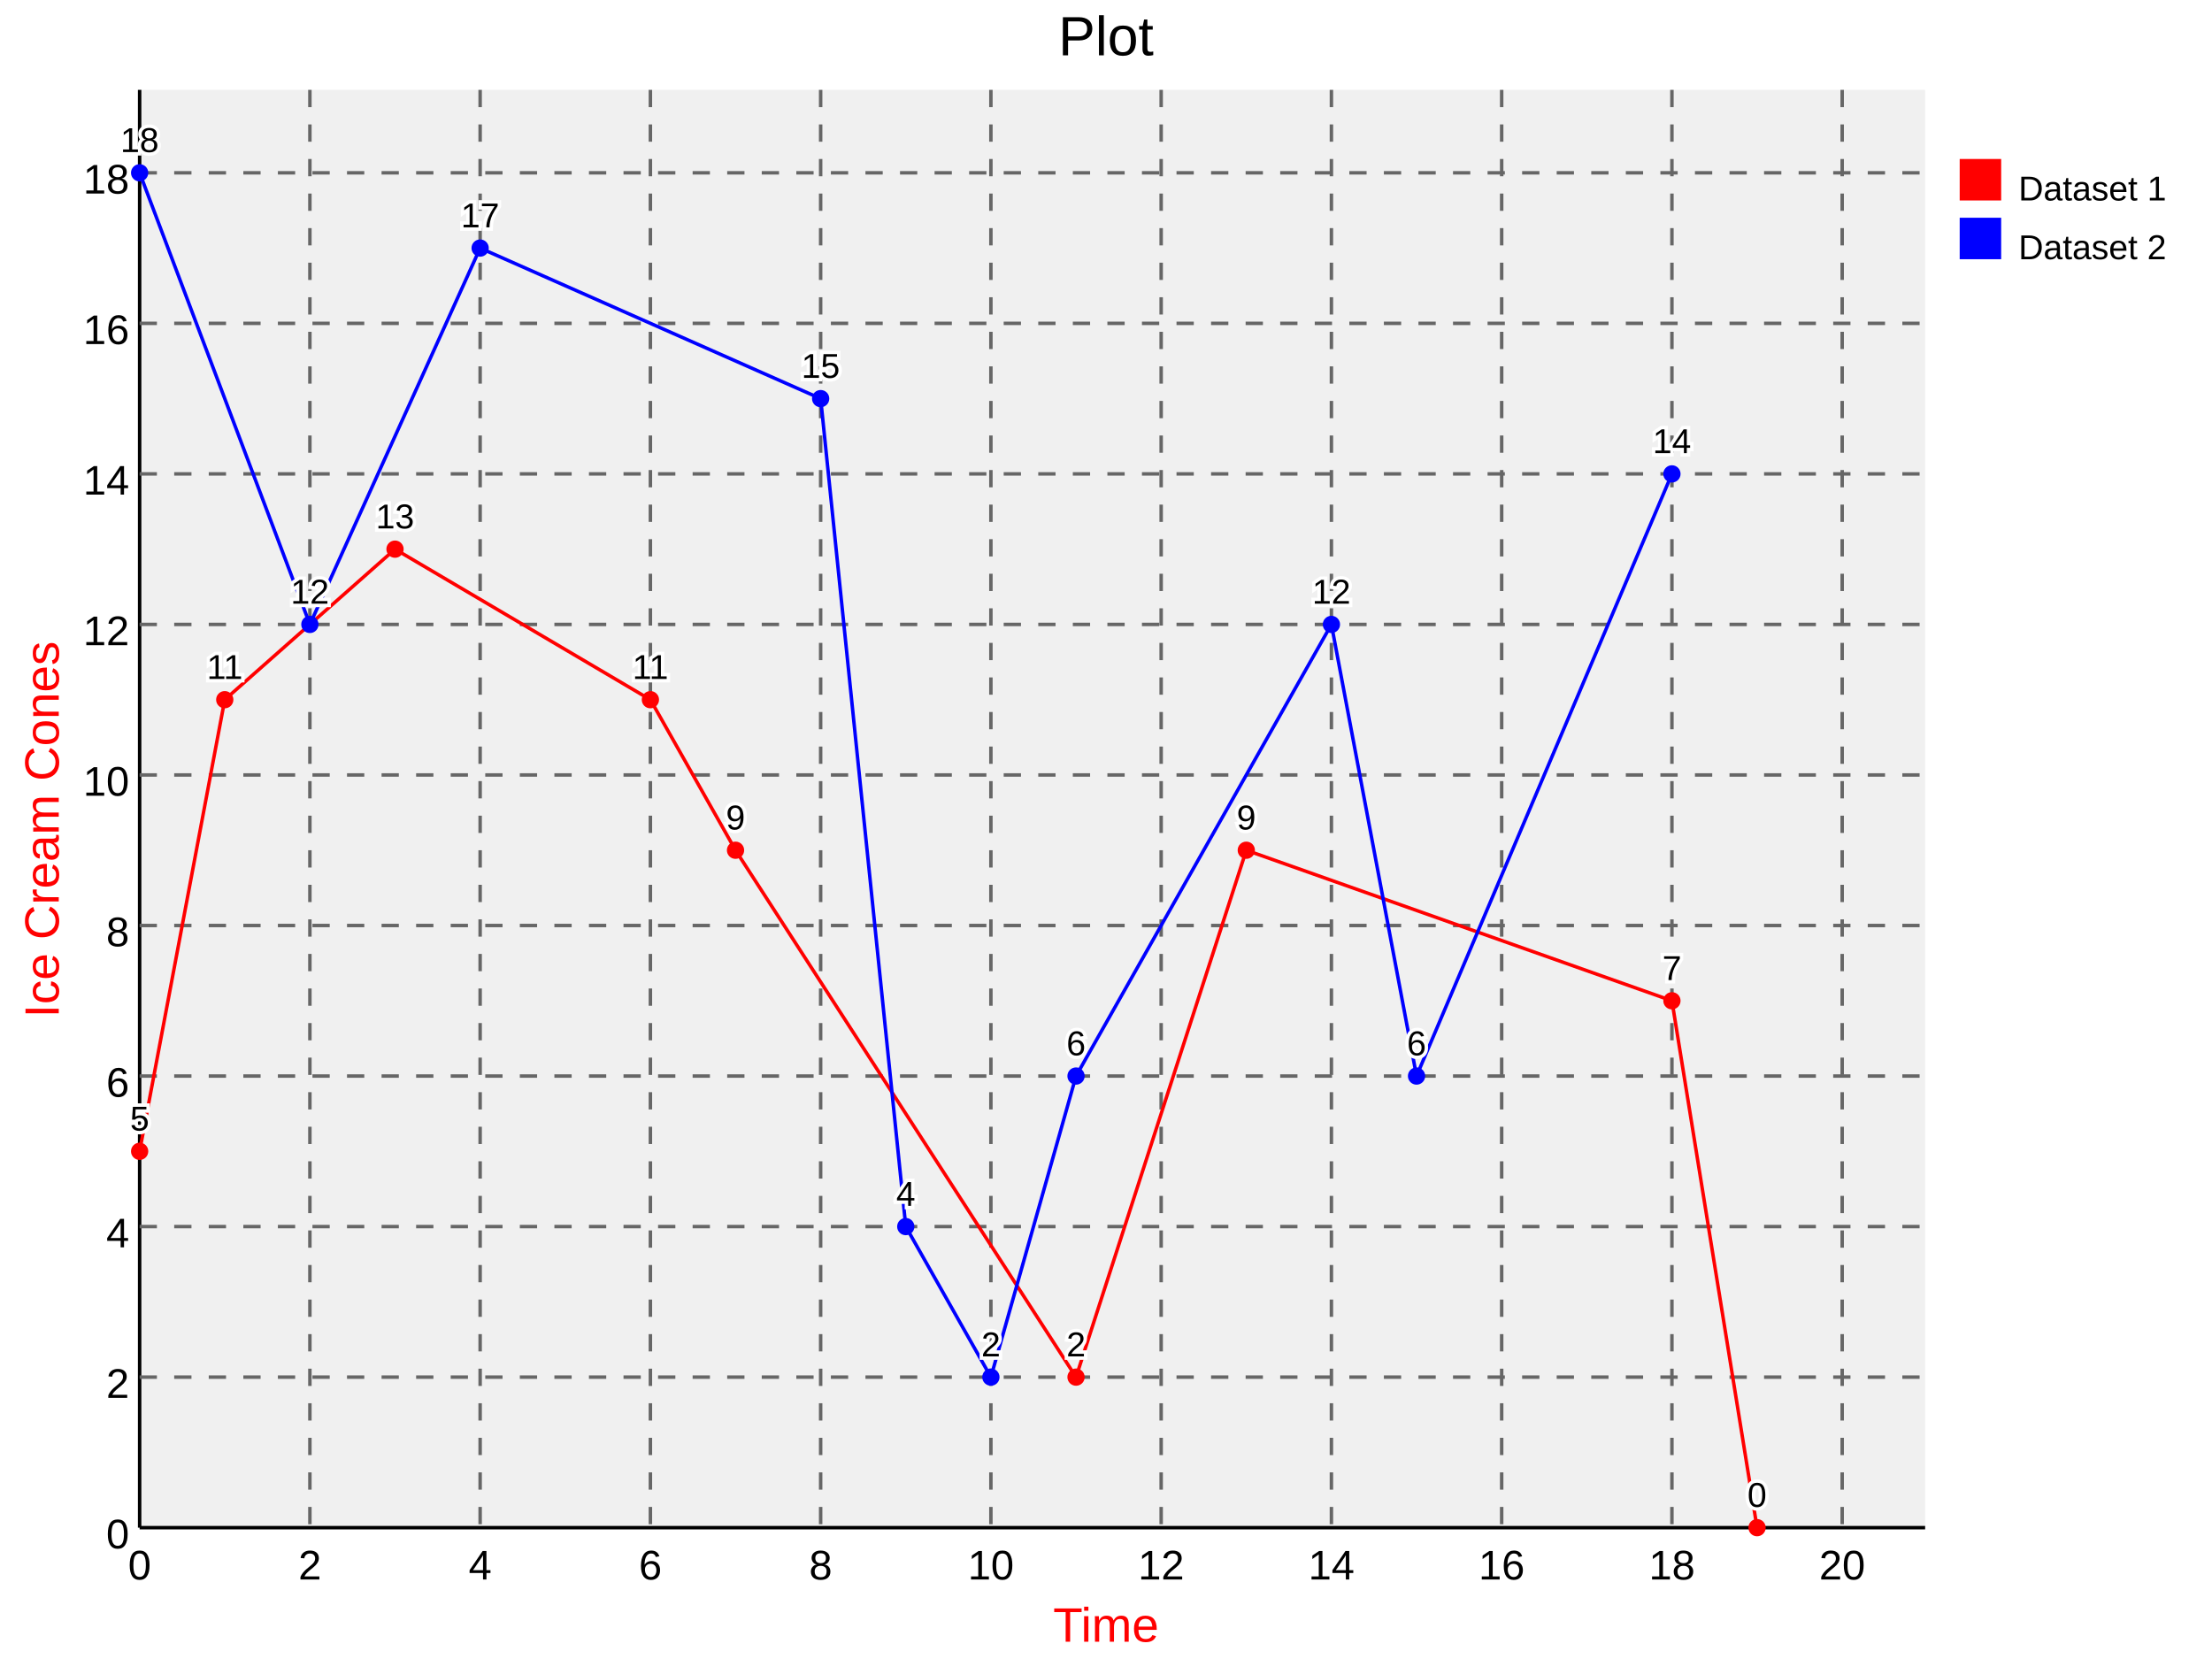
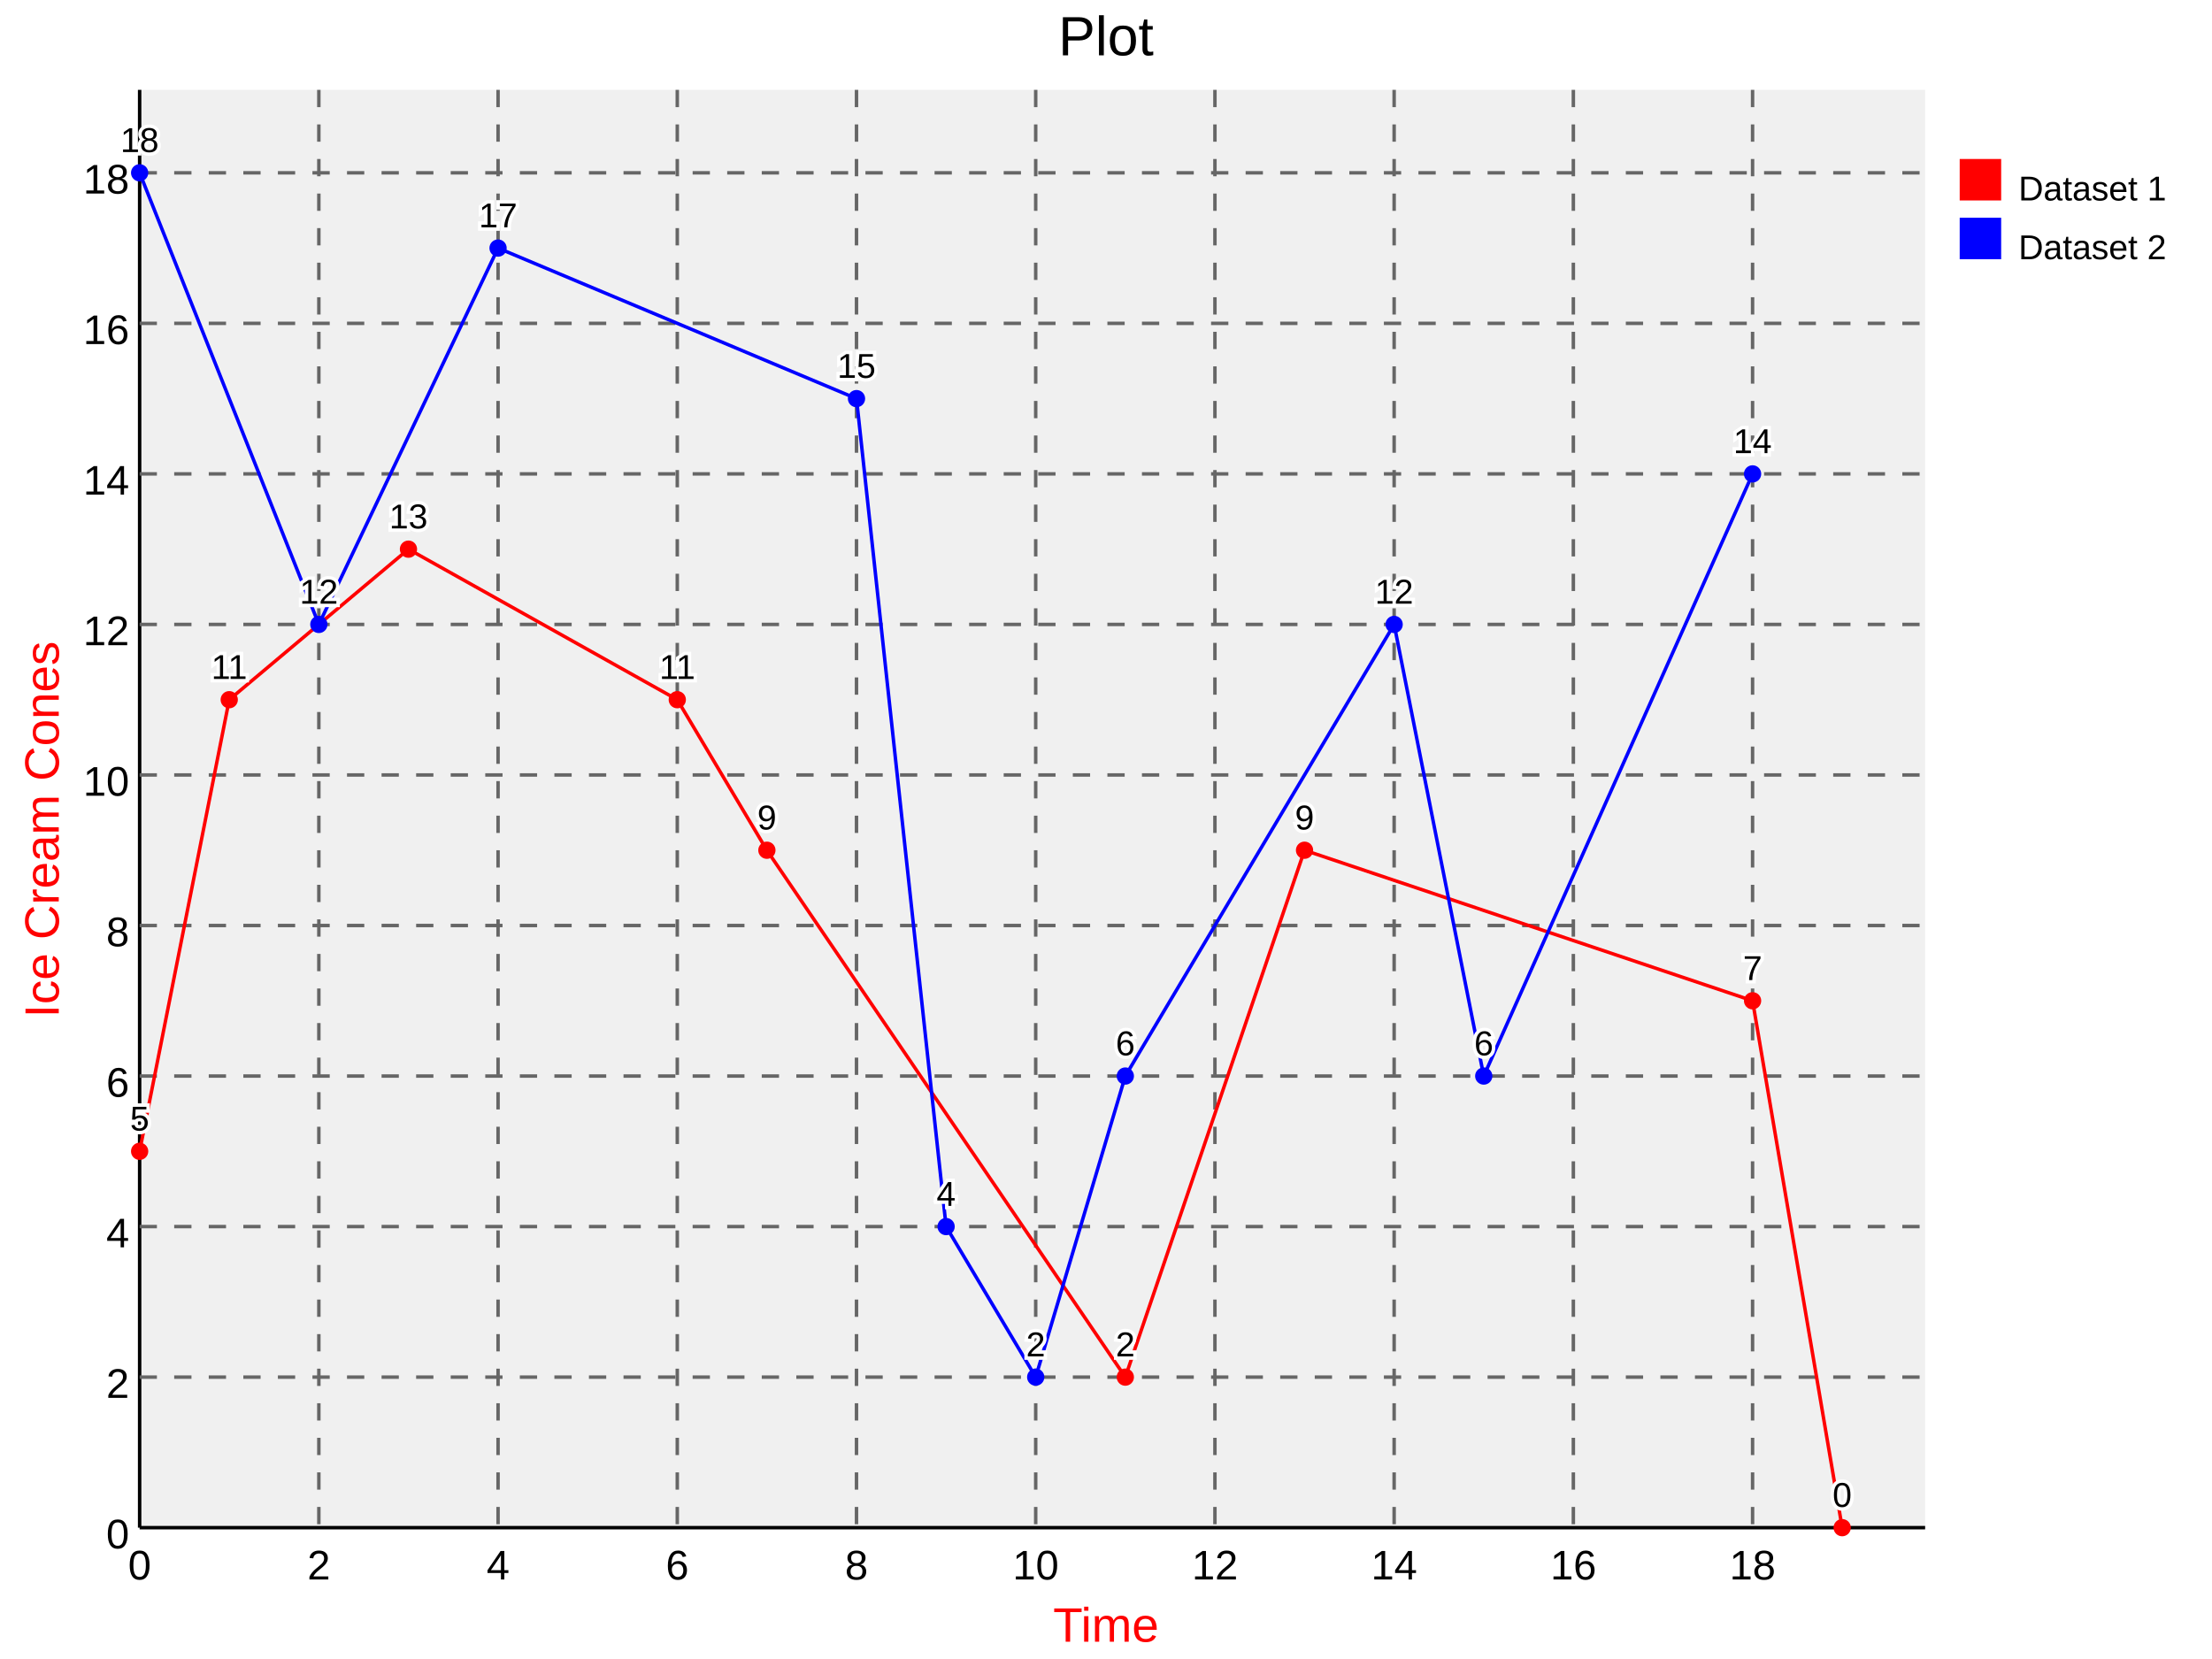
<svg xmlns="http://www.w3.org/2000/svg" viewBox="0 0 640 480" height="480" width="640">
  <defs />
  <rect x="0" class="svgBackground" y="0" height="480" style="fill:#ffffff;" width="640" />
  <g transform="translate( 40.4 26 )">
    <rect x="0" class="graphBackground" y="0" height="416" style="fill:#f0f0f0;" width="516.6" />
    <path class="axis" d="M 0 0 v416" id="xAxis" style="stroke: #000000; stroke-width: 1px;" />
    <path class="axis" d="M 0 416 h516.6" id="yAxis" style="stroke: #000000; stroke-width: 1px;" />
    <text x="0.0" class="xAxisLabels" y="431" style="text-anchor: middle; fill: #000000; font-size: 12px; font-family: &quot;Arial&quot;, sans-serif; font-weight: normal;text-anchor: middle">0</text>
-     <text x="49.26" class="xAxisLabels" y="431" style="text-anchor: middle; fill: #000000; font-size: 12px; font-family: &quot;Arial&quot;, sans-serif; font-weight: normal;text-anchor: middle">2</text>
-     <path class="guideLines" d="M49.26 0 v416" style="stroke: #666666; stroke-width: 1px; stroke-dasharray: 5 5;" />
-     <text x="98.52" class="xAxisLabels" y="431" style="text-anchor: middle; fill: #000000; font-size: 12px; font-family: &quot;Arial&quot;, sans-serif; font-weight: normal;text-anchor: middle">4</text>
-     <path class="guideLines" d="M98.52 0 v416" style="stroke: #666666; stroke-width: 1px; stroke-dasharray: 5 5;" />
-     <text x="147.78" class="xAxisLabels" y="431" style="text-anchor: middle; fill: #000000; font-size: 12px; font-family: &quot;Arial&quot;, sans-serif; font-weight: normal;text-anchor: middle">6</text>
-     <path class="guideLines" d="M147.78 0 v416" style="stroke: #666666; stroke-width: 1px; stroke-dasharray: 5 5;" />
-     <text x="197.04" class="xAxisLabels" y="431" style="text-anchor: middle; fill: #000000; font-size: 12px; font-family: &quot;Arial&quot;, sans-serif; font-weight: normal;text-anchor: middle">8</text>
-     <path class="guideLines" d="M197.04 0 v416" style="stroke: #666666; stroke-width: 1px; stroke-dasharray: 5 5;" />
-     <text x="246.3" class="xAxisLabels" y="431" style="text-anchor: middle; fill: #000000; font-size: 12px; font-family: &quot;Arial&quot;, sans-serif; font-weight: normal;text-anchor: middle">10</text>
-     <path class="guideLines" d="M246.3 0 v416" style="stroke: #666666; stroke-width: 1px; stroke-dasharray: 5 5;" />
-     <text x="295.56" class="xAxisLabels" y="431" style="text-anchor: middle; fill: #000000; font-size: 12px; font-family: &quot;Arial&quot;, sans-serif; font-weight: normal;text-anchor: middle">12</text>
-     <path class="guideLines" d="M295.56 0 v416" style="stroke: #666666; stroke-width: 1px; stroke-dasharray: 5 5;" />
-     <text x="344.82" class="xAxisLabels" y="431" style="text-anchor: middle; fill: #000000; font-size: 12px; font-family: &quot;Arial&quot;, sans-serif; font-weight: normal;text-anchor: middle">14</text>
-     <path class="guideLines" d="M344.82 0 v416" style="stroke: #666666; stroke-width: 1px; stroke-dasharray: 5 5;" />
-     <text x="394.08" class="xAxisLabels" y="431" style="text-anchor: middle; fill: #000000; font-size: 12px; font-family: &quot;Arial&quot;, sans-serif; font-weight: normal;text-anchor: middle">16</text>
-     <path class="guideLines" d="M394.08 0 v416" style="stroke: #666666; stroke-width: 1px; stroke-dasharray: 5 5;" />
-     <text x="443.34" class="xAxisLabels" y="431" style="text-anchor: middle; fill: #000000; font-size: 12px; font-family: &quot;Arial&quot;, sans-serif; font-weight: normal;text-anchor: middle">18</text>
-     <path class="guideLines" d="M443.34 0 v416" style="stroke: #666666; stroke-width: 1px; stroke-dasharray: 5 5;" />
-     <text x="492.6" class="xAxisLabels" y="431" style="text-anchor: middle; fill: #000000; font-size: 12px; font-family: &quot;Arial&quot;, sans-serif; font-weight: normal;text-anchor: middle">20</text>
-     <path class="guideLines" d="M492.6 0 v416" style="stroke: #666666; stroke-width: 1px; stroke-dasharray: 5 5;" />
+     <text x="51.853" class="xAxisLabels" y="431" style="text-anchor: middle; fill: #000000; font-size: 12px; font-family: &quot;Arial&quot;, sans-serif; font-weight: normal;text-anchor: middle">2</text>
+     <path class="guideLines" d="M51.853 0 v416" style="stroke: #666666; stroke-width: 1px; stroke-dasharray: 5 5;" />
+     <text x="103.705" class="xAxisLabels" y="431" style="text-anchor: middle; fill: #000000; font-size: 12px; font-family: &quot;Arial&quot;, sans-serif; font-weight: normal;text-anchor: middle">4</text>
+     <path class="guideLines" d="M103.705 0 v416" style="stroke: #666666; stroke-width: 1px; stroke-dasharray: 5 5;" />
+     <text x="155.558" class="xAxisLabels" y="431" style="text-anchor: middle; fill: #000000; font-size: 12px; font-family: &quot;Arial&quot;, sans-serif; font-weight: normal;text-anchor: middle">6</text>
+     <path class="guideLines" d="M155.558 0 v416" style="stroke: #666666; stroke-width: 1px; stroke-dasharray: 5 5;" />
+     <text x="207.411" class="xAxisLabels" y="431" style="text-anchor: middle; fill: #000000; font-size: 12px; font-family: &quot;Arial&quot;, sans-serif; font-weight: normal;text-anchor: middle">8</text>
+     <path class="guideLines" d="M207.411 0 v416" style="stroke: #666666; stroke-width: 1px; stroke-dasharray: 5 5;" />
+     <text x="259.263" class="xAxisLabels" y="431" style="text-anchor: middle; fill: #000000; font-size: 12px; font-family: &quot;Arial&quot;, sans-serif; font-weight: normal;text-anchor: middle">10</text>
+     <path class="guideLines" d="M259.263 0 v416" style="stroke: #666666; stroke-width: 1px; stroke-dasharray: 5 5;" />
+     <text x="311.116" class="xAxisLabels" y="431" style="text-anchor: middle; fill: #000000; font-size: 12px; font-family: &quot;Arial&quot;, sans-serif; font-weight: normal;text-anchor: middle">12</text>
+     <path class="guideLines" d="M311.116 0 v416" style="stroke: #666666; stroke-width: 1px; stroke-dasharray: 5 5;" />
+     <text x="362.968" class="xAxisLabels" y="431" style="text-anchor: middle; fill: #000000; font-size: 12px; font-family: &quot;Arial&quot;, sans-serif; font-weight: normal;text-anchor: middle">14</text>
+     <path class="guideLines" d="M362.968 0 v416" style="stroke: #666666; stroke-width: 1px; stroke-dasharray: 5 5;" />
+     <text x="414.821" class="xAxisLabels" y="431" style="text-anchor: middle; fill: #000000; font-size: 12px; font-family: &quot;Arial&quot;, sans-serif; font-weight: normal;text-anchor: middle">16</text>
+     <path class="guideLines" d="M414.821 0 v416" style="stroke: #666666; stroke-width: 1px; stroke-dasharray: 5 5;" />
+     <text x="466.674" class="xAxisLabels" y="431" style="text-anchor: middle; fill: #000000; font-size: 12px; font-family: &quot;Arial&quot;, sans-serif; font-weight: normal;text-anchor: middle">18</text>
+     <path class="guideLines" d="M466.674 0 v416" style="stroke: #666666; stroke-width: 1px; stroke-dasharray: 5 5;" />
    <text x="-3" class="yAxisLabels" y="422.0" style="text-anchor: end; fill: #000000; font-size: 12px; font-family: &quot;Arial&quot;, sans-serif; font-weight: normal;text-anchor: end">0</text>
    <text x="-3" class="yAxisLabels" y="378.444" style="text-anchor: end; fill: #000000; font-size: 12px; font-family: &quot;Arial&quot;, sans-serif; font-weight: normal;text-anchor: end">2</text>
    <path class="guideLines" d="M0 372.444 h516.6" style="stroke: #666666; stroke-width: 1px; stroke-dasharray: 5 5;" />
    <text x="-3" class="yAxisLabels" y="334.889" style="text-anchor: end; fill: #000000; font-size: 12px; font-family: &quot;Arial&quot;, sans-serif; font-weight: normal;text-anchor: end">4</text>
    <path class="guideLines" d="M0 328.889 h516.6" style="stroke: #666666; stroke-width: 1px; stroke-dasharray: 5 5;" />
    <text x="-3" class="yAxisLabels" y="291.333" style="text-anchor: end; fill: #000000; font-size: 12px; font-family: &quot;Arial&quot;, sans-serif; font-weight: normal;text-anchor: end">6</text>
    <path class="guideLines" d="M0 285.333 h516.6" style="stroke: #666666; stroke-width: 1px; stroke-dasharray: 5 5;" />
    <text x="-3" class="yAxisLabels" y="247.778" style="text-anchor: end; fill: #000000; font-size: 12px; font-family: &quot;Arial&quot;, sans-serif; font-weight: normal;text-anchor: end">8</text>
    <path class="guideLines" d="M0 241.778 h516.6" style="stroke: #666666; stroke-width: 1px; stroke-dasharray: 5 5;" />
    <text x="-3" class="yAxisLabels" y="204.222" style="text-anchor: end; fill: #000000; font-size: 12px; font-family: &quot;Arial&quot;, sans-serif; font-weight: normal;text-anchor: end">10</text>
    <path class="guideLines" d="M0 198.222 h516.6" style="stroke: #666666; stroke-width: 1px; stroke-dasharray: 5 5;" />
    <text x="-3" class="yAxisLabels" y="160.667" style="text-anchor: end; fill: #000000; font-size: 12px; font-family: &quot;Arial&quot;, sans-serif; font-weight: normal;text-anchor: end">12</text>
    <path class="guideLines" d="M0 154.667 h516.6" style="stroke: #666666; stroke-width: 1px; stroke-dasharray: 5 5;" />
    <text x="-3" class="yAxisLabels" y="117.111" style="text-anchor: end; fill: #000000; font-size: 12px; font-family: &quot;Arial&quot;, sans-serif; font-weight: normal;text-anchor: end">14</text>
    <path class="guideLines" d="M0 111.111 h516.6" style="stroke: #666666; stroke-width: 1px; stroke-dasharray: 5 5;" />
    <text x="-3" class="yAxisLabels" y="73.556" style="text-anchor: end; fill: #000000; font-size: 12px; font-family: &quot;Arial&quot;, sans-serif; font-weight: normal;text-anchor: end">16</text>
    <path class="guideLines" d="M0 67.556 h516.6" style="stroke: #666666; stroke-width: 1px; stroke-dasharray: 5 5;" />
    <text x="-3" class="yAxisLabels" y="30.0" style="text-anchor: end; fill: #000000; font-size: 12px; font-family: &quot;Arial&quot;, sans-serif; font-weight: normal;text-anchor: end">18</text>
    <path class="guideLines" d="M0 24.0 h516.6" style="stroke: #666666; stroke-width: 1px; stroke-dasharray: 5 5;" />
-     <path class="line1" d="M0.0 307.111 L0.0 307.111 24.63 176.444 73.89 132.889 147.78 176.444 172.41 220.0 270.93 372.444 320.19 220.0 443.34 263.556 467.97 416.0 " style="fill: none; stroke: #ff0000; stroke-width: 1px;" />
+     <path class="line1" d="M0.0 307.111 L0.0 307.111 25.926 176.444 77.779 132.889 155.558 176.444 181.484 220.0 285.189 372.444 337.042 220.0 466.674 263.556 492.6 416.0 " style="fill: none; stroke: #ff0000; stroke-width: 1px;" />
    <circle cy="307.111" class="dataPoint1" r="2.5" style="fill: #ff0000; stroke: none; stroke-width: 1px;" cx="0.0" />
-     <text x="0.0" class="dataPointLabel" y="301.111" style="fill: #000000; text-anchor:middle; font-size: 10px; font-family: &quot;Arial&quot;, sans-serif; font-weight: normal; stroke: #fff; stroke-width: 2;">5</text>
-     <text x="0.0" class="dataPointLabel" y="301.111" style="fill: #000000; text-anchor:middle; font-size: 10px; font-family: &quot;Arial&quot;, sans-serif; font-weight: normal;">5</text>
-     <circle cy="176.444" class="dataPoint1" r="2.5" style="fill: #ff0000; stroke: none; stroke-width: 1px;" cx="24.63" />
-     <text x="24.63" class="dataPointLabel" y="170.444" style="fill: #000000; text-anchor:middle; font-size: 10px; font-family: &quot;Arial&quot;, sans-serif; font-weight: normal; stroke: #fff; stroke-width: 2;">11</text>
-     <text x="24.63" class="dataPointLabel" y="170.444" style="fill: #000000; text-anchor:middle; font-size: 10px; font-family: &quot;Arial&quot;, sans-serif; font-weight: normal;">11</text>
-     <circle cy="132.889" class="dataPoint1" r="2.5" style="fill: #ff0000; stroke: none; stroke-width: 1px;" cx="73.89" />
-     <text x="73.89" class="dataPointLabel" y="126.889" style="fill: #000000; text-anchor:middle; font-size: 10px; font-family: &quot;Arial&quot;, sans-serif; font-weight: normal; stroke: #fff; stroke-width: 2;">13</text>
-     <text x="73.89" class="dataPointLabel" y="126.889" style="fill: #000000; text-anchor:middle; font-size: 10px; font-family: &quot;Arial&quot;, sans-serif; font-weight: normal;">13</text>
-     <circle cy="176.444" class="dataPoint1" r="2.5" style="fill: #ff0000; stroke: none; stroke-width: 1px;" cx="147.78" />
-     <text x="147.78" class="dataPointLabel" y="170.444" style="fill: #000000; text-anchor:middle; font-size: 10px; font-family: &quot;Arial&quot;, sans-serif; font-weight: normal; stroke: #fff; stroke-width: 2;">11</text>
-     <text x="147.78" class="dataPointLabel" y="170.444" style="fill: #000000; text-anchor:middle; font-size: 10px; font-family: &quot;Arial&quot;, sans-serif; font-weight: normal;">11</text>
-     <circle cy="220.0" class="dataPoint1" r="2.5" style="fill: #ff0000; stroke: none; stroke-width: 1px;" cx="172.41" />
-     <text x="172.41" class="dataPointLabel" y="214.0" style="fill: #000000; text-anchor:middle; font-size: 10px; font-family: &quot;Arial&quot;, sans-serif; font-weight: normal; stroke: #fff; stroke-width: 2;">9</text>
-     <text x="172.41" class="dataPointLabel" y="214.0" style="fill: #000000; text-anchor:middle; font-size: 10px; font-family: &quot;Arial&quot;, sans-serif; font-weight: normal;">9</text>
-     <circle cy="372.444" class="dataPoint1" r="2.5" style="fill: #ff0000; stroke: none; stroke-width: 1px;" cx="270.93" />
-     <text x="270.93" class="dataPointLabel" y="366.444" style="fill: #000000; text-anchor:middle; font-size: 10px; font-family: &quot;Arial&quot;, sans-serif; font-weight: normal; stroke: #fff; stroke-width: 2;">2</text>
-     <text x="270.93" class="dataPointLabel" y="366.444" style="fill: #000000; text-anchor:middle; font-size: 10px; font-family: &quot;Arial&quot;, sans-serif; font-weight: normal;">2</text>
-     <circle cy="220.0" class="dataPoint1" r="2.5" style="fill: #ff0000; stroke: none; stroke-width: 1px;" cx="320.19" />
-     <text x="320.19" class="dataPointLabel" y="214.0" style="fill: #000000; text-anchor:middle; font-size: 10px; font-family: &quot;Arial&quot;, sans-serif; font-weight: normal; stroke: #fff; stroke-width: 2;">9</text>
-     <text x="320.19" class="dataPointLabel" y="214.0" style="fill: #000000; text-anchor:middle; font-size: 10px; font-family: &quot;Arial&quot;, sans-serif; font-weight: normal;">9</text>
-     <circle cy="263.556" class="dataPoint1" r="2.5" style="fill: #ff0000; stroke: none; stroke-width: 1px;" cx="443.34" />
-     <text x="443.34" class="dataPointLabel" y="257.556" style="fill: #000000; text-anchor:middle; font-size: 10px; font-family: &quot;Arial&quot;, sans-serif; font-weight: normal; stroke: #fff; stroke-width: 2;">7</text>
-     <text x="443.34" class="dataPointLabel" y="257.556" style="fill: #000000; text-anchor:middle; font-size: 10px; font-family: &quot;Arial&quot;, sans-serif; font-weight: normal;">7</text>
-     <circle cy="416.0" class="dataPoint1" r="2.5" style="fill: #ff0000; stroke: none; stroke-width: 1px;" cx="467.97" />
-     <text x="467.97" class="dataPointLabel" y="410.0" style="fill: #000000; text-anchor:middle; font-size: 10px; font-family: &quot;Arial&quot;, sans-serif; font-weight: normal; stroke: #fff; stroke-width: 2;">0</text>
-     <text x="467.97" class="dataPointLabel" y="410.0" style="fill: #000000; text-anchor:middle; font-size: 10px; font-family: &quot;Arial&quot;, sans-serif; font-weight: normal;">0</text>
-     <path class="line2" d="M0.0 24.0 L0.0 24.0 49.26 154.667 98.52 45.778 197.04 89.333 221.67 328.889 246.3 372.444 270.93 285.333 344.82 154.667 369.45 285.333 443.34 111.111 " style="fill: none; stroke: #0000ff; stroke-width: 1px;" />
+     <circle cy="176.444" class="dataPoint1" r="2.5" style="fill: #ff0000; stroke: none; stroke-width: 1px;" cx="25.926" />
+     <circle cy="132.889" class="dataPoint1" r="2.5" style="fill: #ff0000; stroke: none; stroke-width: 1px;" cx="77.779" />
+     <circle cy="176.444" class="dataPoint1" r="2.5" style="fill: #ff0000; stroke: none; stroke-width: 1px;" cx="155.558" />
+     <circle cy="220.0" class="dataPoint1" r="2.5" style="fill: #ff0000; stroke: none; stroke-width: 1px;" cx="181.484" />
+     <circle cy="372.444" class="dataPoint1" r="2.5" style="fill: #ff0000; stroke: none; stroke-width: 1px;" cx="285.189" />
+     <circle cy="220.0" class="dataPoint1" r="2.5" style="fill: #ff0000; stroke: none; stroke-width: 1px;" cx="337.042" />
+     <circle cy="263.556" class="dataPoint1" r="2.5" style="fill: #ff0000; stroke: none; stroke-width: 1px;" cx="466.674" />
+     <circle cy="416.0" class="dataPoint1" r="2.5" style="fill: #ff0000; stroke: none; stroke-width: 1px;" cx="492.6" />
+     <path class="line2" d="M0.0 24.0 L0.0 24.0 51.853 154.667 103.705 45.778 207.411 89.333 233.337 328.889 259.263 372.444 285.189 285.333 362.968 154.667 388.895 285.333 466.674 111.111 " style="fill: none; stroke: #0000ff; stroke-width: 1px;" />
    <circle cy="24.0" class="dataPoint2" r="2.5" style="fill: #0000ff; stroke: none; stroke-width: 1px;" cx="0.0" />
-     <text x="0.0" class="dataPointLabel" y="18.0" style="fill: #000000; text-anchor:middle; font-size: 10px; font-family: &quot;Arial&quot;, sans-serif; font-weight: normal; stroke: #fff; stroke-width: 2;">18</text>
-     <text x="0.0" class="dataPointLabel" y="18.0" style="fill: #000000; text-anchor:middle; font-size: 10px; font-family: &quot;Arial&quot;, sans-serif; font-weight: normal;">18</text>
-     <circle cy="154.667" class="dataPoint2" r="2.5" style="fill: #0000ff; stroke: none; stroke-width: 1px;" cx="49.26" />
-     <text x="49.26" class="dataPointLabel" y="148.667" style="fill: #000000; text-anchor:middle; font-size: 10px; font-family: &quot;Arial&quot;, sans-serif; font-weight: normal; stroke: #fff; stroke-width: 2;">12</text>
-     <text x="49.26" class="dataPointLabel" y="148.667" style="fill: #000000; text-anchor:middle; font-size: 10px; font-family: &quot;Arial&quot;, sans-serif; font-weight: normal;">12</text>
-     <circle cy="45.778" class="dataPoint2" r="2.5" style="fill: #0000ff; stroke: none; stroke-width: 1px;" cx="98.52" />
-     <text x="98.52" class="dataPointLabel" y="39.778" style="fill: #000000; text-anchor:middle; font-size: 10px; font-family: &quot;Arial&quot;, sans-serif; font-weight: normal; stroke: #fff; stroke-width: 2;">17</text>
-     <text x="98.52" class="dataPointLabel" y="39.778" style="fill: #000000; text-anchor:middle; font-size: 10px; font-family: &quot;Arial&quot;, sans-serif; font-weight: normal;">17</text>
-     <circle cy="89.333" class="dataPoint2" r="2.5" style="fill: #0000ff; stroke: none; stroke-width: 1px;" cx="197.04" />
-     <text x="197.04" class="dataPointLabel" y="83.333" style="fill: #000000; text-anchor:middle; font-size: 10px; font-family: &quot;Arial&quot;, sans-serif; font-weight: normal; stroke: #fff; stroke-width: 2;">15</text>
-     <text x="197.04" class="dataPointLabel" y="83.333" style="fill: #000000; text-anchor:middle; font-size: 10px; font-family: &quot;Arial&quot;, sans-serif; font-weight: normal;">15</text>
-     <circle cy="328.889" class="dataPoint2" r="2.5" style="fill: #0000ff; stroke: none; stroke-width: 1px;" cx="221.67" />
-     <text x="221.67" class="dataPointLabel" y="322.889" style="fill: #000000; text-anchor:middle; font-size: 10px; font-family: &quot;Arial&quot;, sans-serif; font-weight: normal; stroke: #fff; stroke-width: 2;">4</text>
-     <text x="221.67" class="dataPointLabel" y="322.889" style="fill: #000000; text-anchor:middle; font-size: 10px; font-family: &quot;Arial&quot;, sans-serif; font-weight: normal;">4</text>
-     <circle cy="372.444" class="dataPoint2" r="2.5" style="fill: #0000ff; stroke: none; stroke-width: 1px;" cx="246.3" />
-     <text x="246.3" class="dataPointLabel" y="366.444" style="fill: #000000; text-anchor:middle; font-size: 10px; font-family: &quot;Arial&quot;, sans-serif; font-weight: normal; stroke: #fff; stroke-width: 2;">2</text>
-     <text x="246.3" class="dataPointLabel" y="366.444" style="fill: #000000; text-anchor:middle; font-size: 10px; font-family: &quot;Arial&quot;, sans-serif; font-weight: normal;">2</text>
-     <circle cy="285.333" class="dataPoint2" r="2.5" style="fill: #0000ff; stroke: none; stroke-width: 1px;" cx="270.93" />
-     <text x="270.93" class="dataPointLabel" y="279.333" style="fill: #000000; text-anchor:middle; font-size: 10px; font-family: &quot;Arial&quot;, sans-serif; font-weight: normal; stroke: #fff; stroke-width: 2;">6</text>
-     <text x="270.93" class="dataPointLabel" y="279.333" style="fill: #000000; text-anchor:middle; font-size: 10px; font-family: &quot;Arial&quot;, sans-serif; font-weight: normal;">6</text>
-     <circle cy="154.667" class="dataPoint2" r="2.5" style="fill: #0000ff; stroke: none; stroke-width: 1px;" cx="344.82" />
-     <text x="344.82" class="dataPointLabel" y="148.667" style="fill: #000000; text-anchor:middle; font-size: 10px; font-family: &quot;Arial&quot;, sans-serif; font-weight: normal; stroke: #fff; stroke-width: 2;">12</text>
-     <text x="344.82" class="dataPointLabel" y="148.667" style="fill: #000000; text-anchor:middle; font-size: 10px; font-family: &quot;Arial&quot;, sans-serif; font-weight: normal;">12</text>
-     <circle cy="285.333" class="dataPoint2" r="2.5" style="fill: #0000ff; stroke: none; stroke-width: 1px;" cx="369.45" />
-     <text x="369.45" class="dataPointLabel" y="279.333" style="fill: #000000; text-anchor:middle; font-size: 10px; font-family: &quot;Arial&quot;, sans-serif; font-weight: normal; stroke: #fff; stroke-width: 2;">6</text>
-     <text x="369.45" class="dataPointLabel" y="279.333" style="fill: #000000; text-anchor:middle; font-size: 10px; font-family: &quot;Arial&quot;, sans-serif; font-weight: normal;">6</text>
-     <circle cy="111.111" class="dataPoint2" r="2.5" style="fill: #0000ff; stroke: none; stroke-width: 1px;" cx="443.34" />
-     <text x="443.34" class="dataPointLabel" y="105.111" style="fill: #000000; text-anchor:middle; font-size: 10px; font-family: &quot;Arial&quot;, sans-serif; font-weight: normal; stroke: #fff; stroke-width: 2;">14</text>
-     <text x="443.34" class="dataPointLabel" y="105.111" style="fill: #000000; text-anchor:middle; font-size: 10px; font-family: &quot;Arial&quot;, sans-serif; font-weight: normal;">14</text>
+     <circle cy="154.667" class="dataPoint2" r="2.5" style="fill: #0000ff; stroke: none; stroke-width: 1px;" cx="51.853" />
+     <circle cy="45.778" class="dataPoint2" r="2.5" style="fill: #0000ff; stroke: none; stroke-width: 1px;" cx="103.705" />
+     <circle cy="89.333" class="dataPoint2" r="2.5" style="fill: #0000ff; stroke: none; stroke-width: 1px;" cx="207.411" />
+     <circle cy="328.889" class="dataPoint2" r="2.5" style="fill: #0000ff; stroke: none; stroke-width: 1px;" cx="233.337" />
+     <circle cy="372.444" class="dataPoint2" r="2.5" style="fill: #0000ff; stroke: none; stroke-width: 1px;" cx="259.263" />
+     <circle cy="285.333" class="dataPoint2" r="2.5" style="fill: #0000ff; stroke: none; stroke-width: 1px;" cx="285.189" />
+     <circle cy="154.667" class="dataPoint2" r="2.5" style="fill: #0000ff; stroke: none; stroke-width: 1px;" cx="362.968" />
+     <circle cy="285.333" class="dataPoint2" r="2.5" style="fill: #0000ff; stroke: none; stroke-width: 1px;" cx="388.895" />
+     <circle cy="111.111" class="dataPoint2" r="2.5" style="fill: #0000ff; stroke: none; stroke-width: 1px;" cx="466.674" />
+     <g>
+       <text x="0.0" class="dataPointLabel" y="301.111" style="fill: #000000; text-anchor:middle; font-size: 10px; font-family: &quot;Arial&quot;, sans-serif; font-weight: normal; stroke: #fff; stroke-width: 2;">5</text>
+       <text x="0.0" class="dataPointLabel" y="301.111" style="fill: #000000; text-anchor:middle; font-size: 10px; font-family: &quot;Arial&quot;, sans-serif; font-weight: normal;">5</text>
+       <text x="25.926" class="dataPointLabel" y="170.444" style="fill: #000000; text-anchor:middle; font-size: 10px; font-family: &quot;Arial&quot;, sans-serif; font-weight: normal; stroke: #fff; stroke-width: 2;">11</text>
+       <text x="25.926" class="dataPointLabel" y="170.444" style="fill: #000000; text-anchor:middle; font-size: 10px; font-family: &quot;Arial&quot;, sans-serif; font-weight: normal;">11</text>
+       <text x="77.779" class="dataPointLabel" y="126.889" style="fill: #000000; text-anchor:middle; font-size: 10px; font-family: &quot;Arial&quot;, sans-serif; font-weight: normal; stroke: #fff; stroke-width: 2;">13</text>
+       <text x="77.779" class="dataPointLabel" y="126.889" style="fill: #000000; text-anchor:middle; font-size: 10px; font-family: &quot;Arial&quot;, sans-serif; font-weight: normal;">13</text>
+       <text x="155.558" class="dataPointLabel" y="170.444" style="fill: #000000; text-anchor:middle; font-size: 10px; font-family: &quot;Arial&quot;, sans-serif; font-weight: normal; stroke: #fff; stroke-width: 2;">11</text>
+       <text x="155.558" class="dataPointLabel" y="170.444" style="fill: #000000; text-anchor:middle; font-size: 10px; font-family: &quot;Arial&quot;, sans-serif; font-weight: normal;">11</text>
+       <text x="181.484" class="dataPointLabel" y="214.0" style="fill: #000000; text-anchor:middle; font-size: 10px; font-family: &quot;Arial&quot;, sans-serif; font-weight: normal; stroke: #fff; stroke-width: 2;">9</text>
+       <text x="181.484" class="dataPointLabel" y="214.0" style="fill: #000000; text-anchor:middle; font-size: 10px; font-family: &quot;Arial&quot;, sans-serif; font-weight: normal;">9</text>
+       <text x="285.189" class="dataPointLabel" y="366.444" style="fill: #000000; text-anchor:middle; font-size: 10px; font-family: &quot;Arial&quot;, sans-serif; font-weight: normal; stroke: #fff; stroke-width: 2;">2</text>
+       <text x="285.189" class="dataPointLabel" y="366.444" style="fill: #000000; text-anchor:middle; font-size: 10px; font-family: &quot;Arial&quot;, sans-serif; font-weight: normal;">2</text>
+       <text x="337.042" class="dataPointLabel" y="214.0" style="fill: #000000; text-anchor:middle; font-size: 10px; font-family: &quot;Arial&quot;, sans-serif; font-weight: normal; stroke: #fff; stroke-width: 2;">9</text>
+       <text x="337.042" class="dataPointLabel" y="214.0" style="fill: #000000; text-anchor:middle; font-size: 10px; font-family: &quot;Arial&quot;, sans-serif; font-weight: normal;">9</text>
+       <text x="466.674" class="dataPointLabel" y="257.556" style="fill: #000000; text-anchor:middle; font-size: 10px; font-family: &quot;Arial&quot;, sans-serif; font-weight: normal; stroke: #fff; stroke-width: 2;">7</text>
+       <text x="466.674" class="dataPointLabel" y="257.556" style="fill: #000000; text-anchor:middle; font-size: 10px; font-family: &quot;Arial&quot;, sans-serif; font-weight: normal;">7</text>
+       <text x="492.6" class="dataPointLabel" y="410.0" style="fill: #000000; text-anchor:middle; font-size: 10px; font-family: &quot;Arial&quot;, sans-serif; font-weight: normal; stroke: #fff; stroke-width: 2;">0</text>
+       <text x="492.6" class="dataPointLabel" y="410.0" style="fill: #000000; text-anchor:middle; font-size: 10px; font-family: &quot;Arial&quot;, sans-serif; font-weight: normal;">0</text>
+       <text x="0.0" class="dataPointLabel" y="18.0" style="fill: #000000; text-anchor:middle; font-size: 10px; font-family: &quot;Arial&quot;, sans-serif; font-weight: normal; stroke: #fff; stroke-width: 2;">18</text>
+       <text x="0.0" class="dataPointLabel" y="18.0" style="fill: #000000; text-anchor:middle; font-size: 10px; font-family: &quot;Arial&quot;, sans-serif; font-weight: normal;">18</text>
+       <text x="51.853" class="dataPointLabel" y="148.667" style="fill: #000000; text-anchor:middle; font-size: 10px; font-family: &quot;Arial&quot;, sans-serif; font-weight: normal; stroke: #fff; stroke-width: 2;">12</text>
+       <text x="51.853" class="dataPointLabel" y="148.667" style="fill: #000000; text-anchor:middle; font-size: 10px; font-family: &quot;Arial&quot;, sans-serif; font-weight: normal;">12</text>
+       <text x="103.705" class="dataPointLabel" y="39.778" style="fill: #000000; text-anchor:middle; font-size: 10px; font-family: &quot;Arial&quot;, sans-serif; font-weight: normal; stroke: #fff; stroke-width: 2;">17</text>
+       <text x="103.705" class="dataPointLabel" y="39.778" style="fill: #000000; text-anchor:middle; font-size: 10px; font-family: &quot;Arial&quot;, sans-serif; font-weight: normal;">17</text>
+       <text x="207.411" class="dataPointLabel" y="83.333" style="fill: #000000; text-anchor:middle; font-size: 10px; font-family: &quot;Arial&quot;, sans-serif; font-weight: normal; stroke: #fff; stroke-width: 2;">15</text>
+       <text x="207.411" class="dataPointLabel" y="83.333" style="fill: #000000; text-anchor:middle; font-size: 10px; font-family: &quot;Arial&quot;, sans-serif; font-weight: normal;">15</text>
+       <text x="233.337" class="dataPointLabel" y="322.889" style="fill: #000000; text-anchor:middle; font-size: 10px; font-family: &quot;Arial&quot;, sans-serif; font-weight: normal; stroke: #fff; stroke-width: 2;">4</text>
+       <text x="233.337" class="dataPointLabel" y="322.889" style="fill: #000000; text-anchor:middle; font-size: 10px; font-family: &quot;Arial&quot;, sans-serif; font-weight: normal;">4</text>
+       <text x="259.263" class="dataPointLabel" y="366.444" style="fill: #000000; text-anchor:middle; font-size: 10px; font-family: &quot;Arial&quot;, sans-serif; font-weight: normal; stroke: #fff; stroke-width: 2;">2</text>
+       <text x="259.263" class="dataPointLabel" y="366.444" style="fill: #000000; text-anchor:middle; font-size: 10px; font-family: &quot;Arial&quot;, sans-serif; font-weight: normal;">2</text>
+       <text x="285.189" class="dataPointLabel" y="279.333" style="fill: #000000; text-anchor:middle; font-size: 10px; font-family: &quot;Arial&quot;, sans-serif; font-weight: normal; stroke: #fff; stroke-width: 2;">6</text>
+       <text x="285.189" class="dataPointLabel" y="279.333" style="fill: #000000; text-anchor:middle; font-size: 10px; font-family: &quot;Arial&quot;, sans-serif; font-weight: normal;">6</text>
+       <text x="362.968" class="dataPointLabel" y="148.667" style="fill: #000000; text-anchor:middle; font-size: 10px; font-family: &quot;Arial&quot;, sans-serif; font-weight: normal; stroke: #fff; stroke-width: 2;">12</text>
+       <text x="362.968" class="dataPointLabel" y="148.667" style="fill: #000000; text-anchor:middle; font-size: 10px; font-family: &quot;Arial&quot;, sans-serif; font-weight: normal;">12</text>
+       <text x="388.895" class="dataPointLabel" y="279.333" style="fill: #000000; text-anchor:middle; font-size: 10px; font-family: &quot;Arial&quot;, sans-serif; font-weight: normal; stroke: #fff; stroke-width: 2;">6</text>
+       <text x="388.895" class="dataPointLabel" y="279.333" style="fill: #000000; text-anchor:middle; font-size: 10px; font-family: &quot;Arial&quot;, sans-serif; font-weight: normal;">6</text>
+       <text x="466.674" class="dataPointLabel" y="105.111" style="fill: #000000; text-anchor:middle; font-size: 10px; font-family: &quot;Arial&quot;, sans-serif; font-weight: normal; stroke: #fff; stroke-width: 2;">14</text>
+       <text x="466.674" class="dataPointLabel" y="105.111" style="fill: #000000; text-anchor:middle; font-size: 10px; font-family: &quot;Arial&quot;, sans-serif; font-weight: normal;">14</text>
+     </g>
  </g>
  <text x="320" class="mainTitle" y="16" style="text-anchor: middle; fill: #000000; font-size: 16px; font-family: &quot;Arial&quot;, sans-serif; font-weight: normal;">Plot</text>
  <text x="320" class="xAxisTitle" y="475" style="text-anchor: middle; fill: #ff0000; font-size: 14px; font-family: &quot;Arial&quot;, sans-serif; font-weight: normal;">Time</text>
  <text transform="rotate( -90, 17, 240 )" x="17" class="yAxisTitle" y="240" style="fill: #ff0000; text-anchor: middle; font-size: 14px; font-family: &quot;Arial&quot;, sans-serif; font-weight: normal;">Ice Cream Cones</text>
  <g transform="translate(567.0 46)">
    <rect x="0" class="key1" y="0" height="12" style="fill: #ff0000; stroke: none; stroke-width: 1px;" width="12" />
    <text x="17" class="keyText" y="12" style="fill: #000000; text-anchor:start; font-size: 10px; font-family: &quot;Arial&quot;, sans-serif; font-weight: normal;">Dataset 1</text>
    <rect x="0" class="key2" y="17" height="12" style="fill: #0000ff; stroke: none; stroke-width: 1px;" width="12" />
    <text x="17" class="keyText" y="29" style="fill: #000000; text-anchor:start; font-size: 10px; font-family: &quot;Arial&quot;, sans-serif; font-weight: normal;">Dataset 2</text>
  </g>
</svg>
